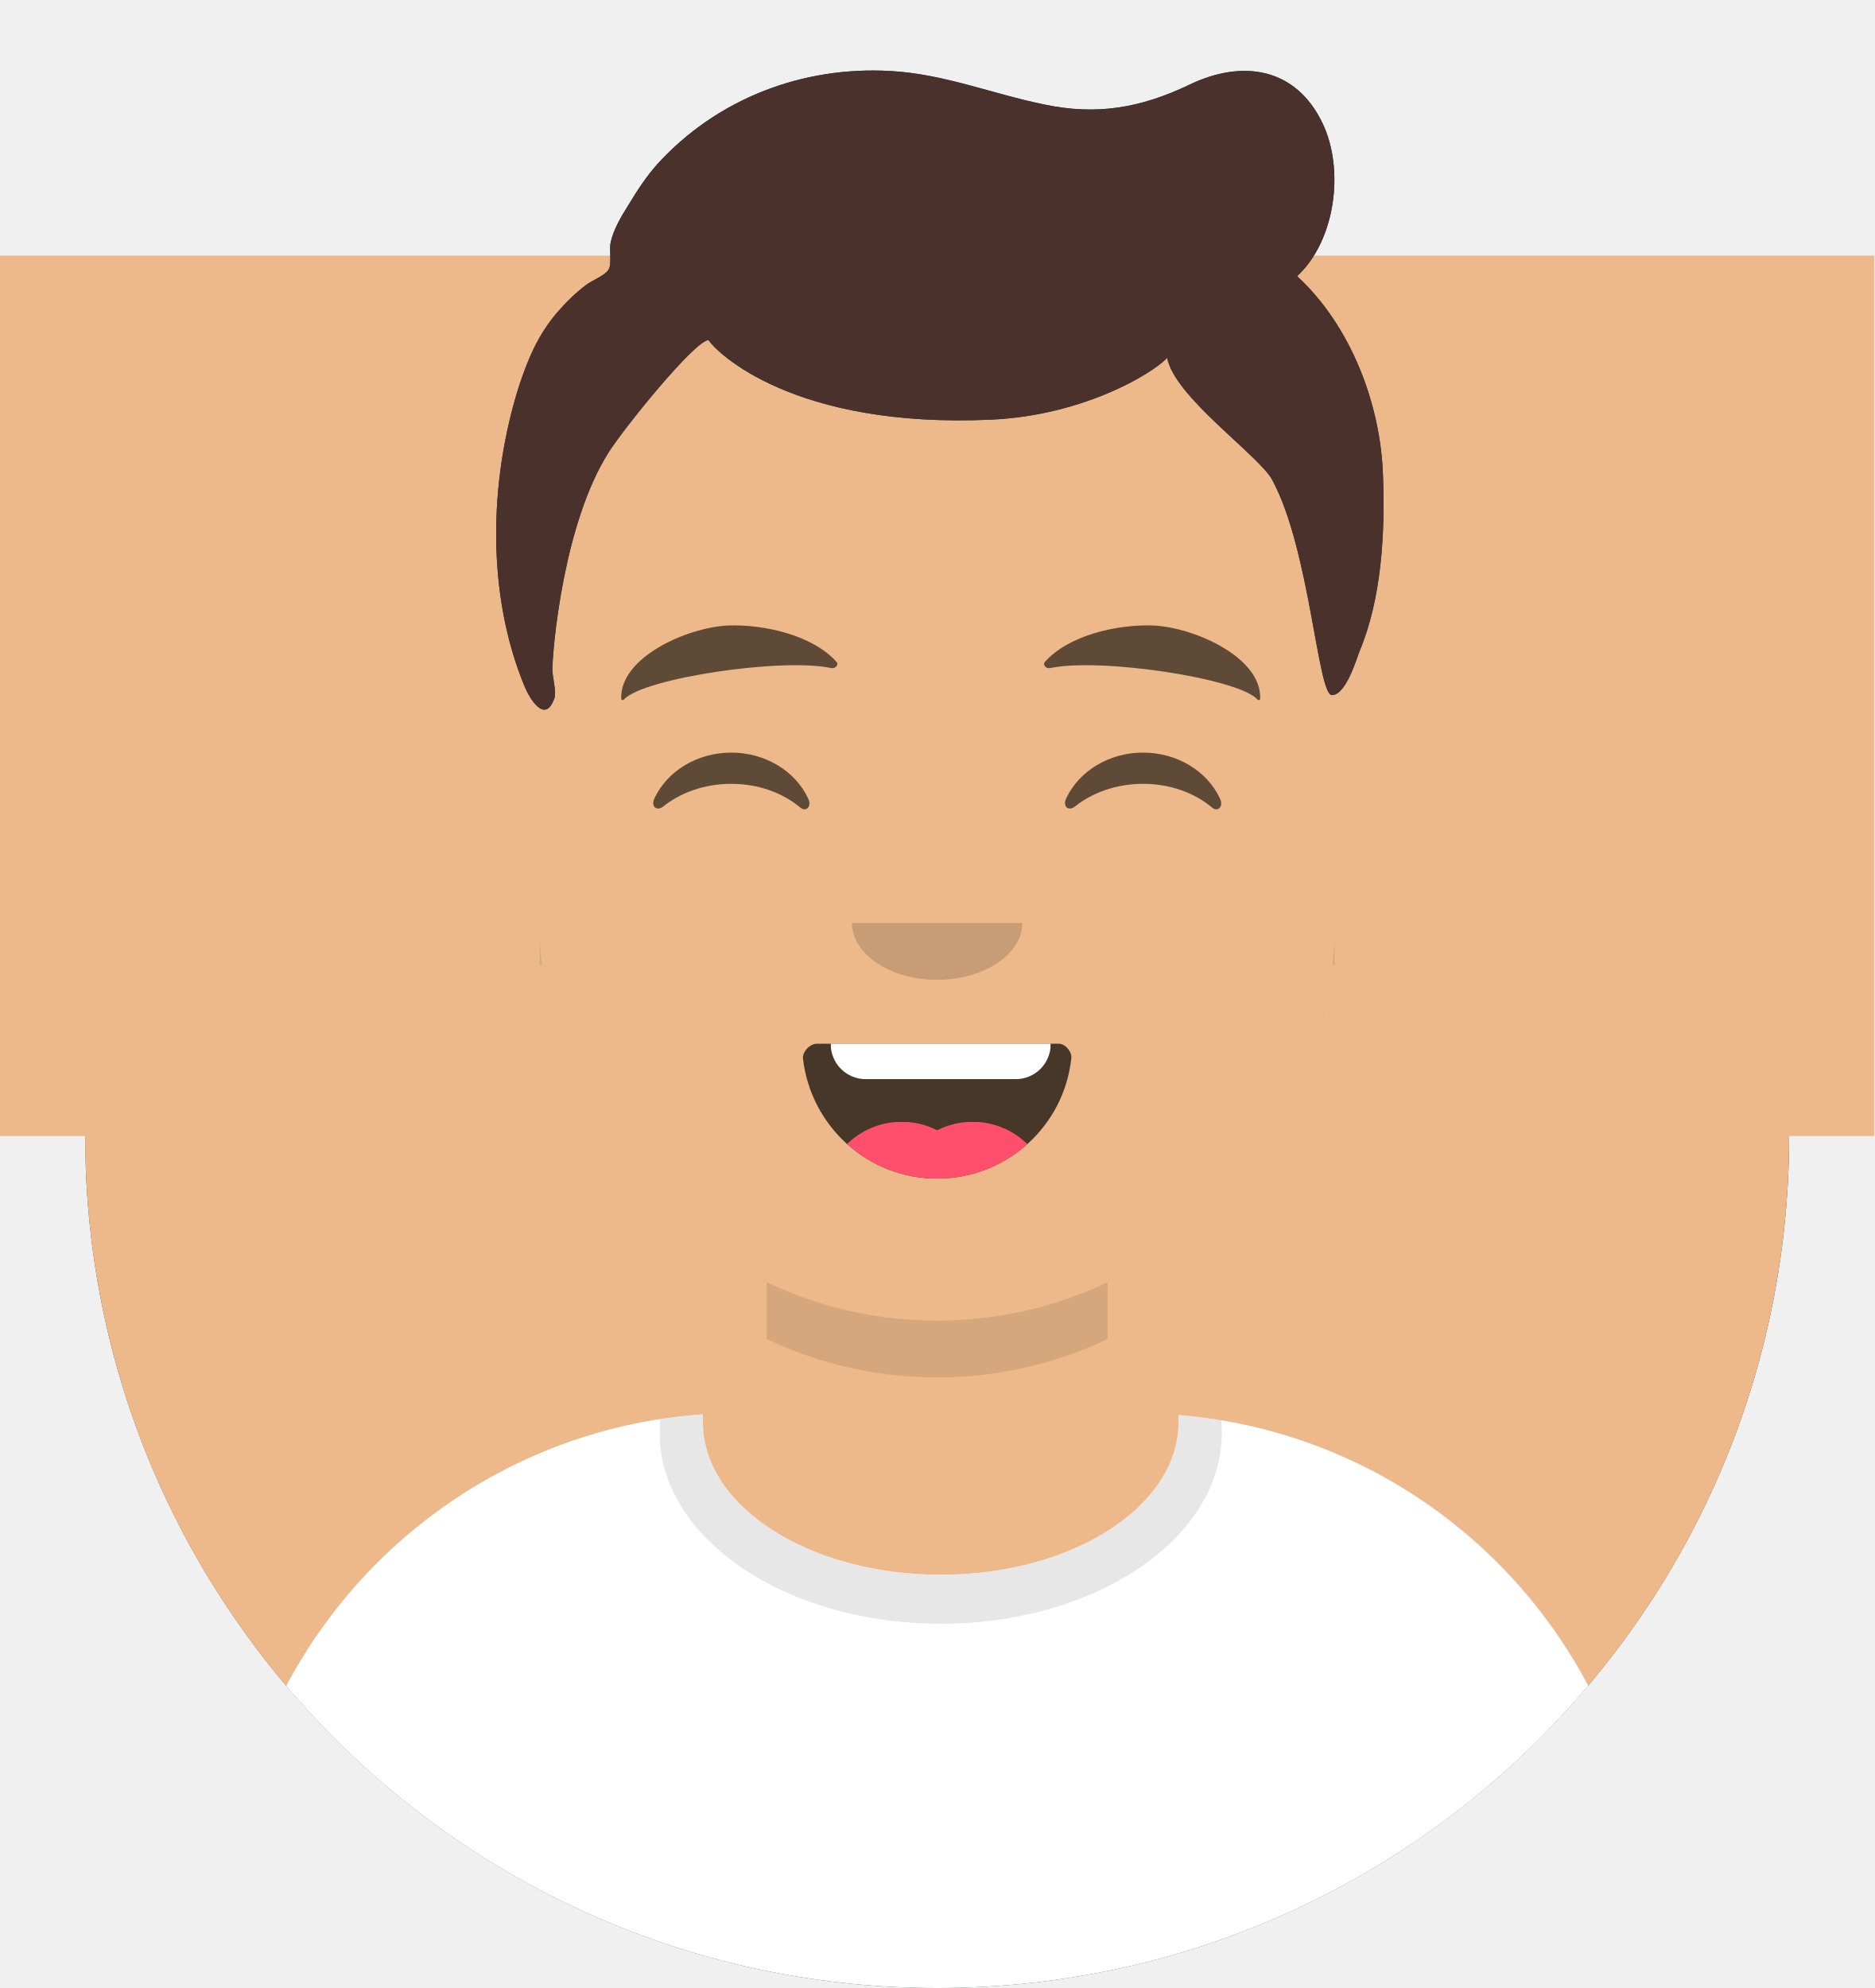
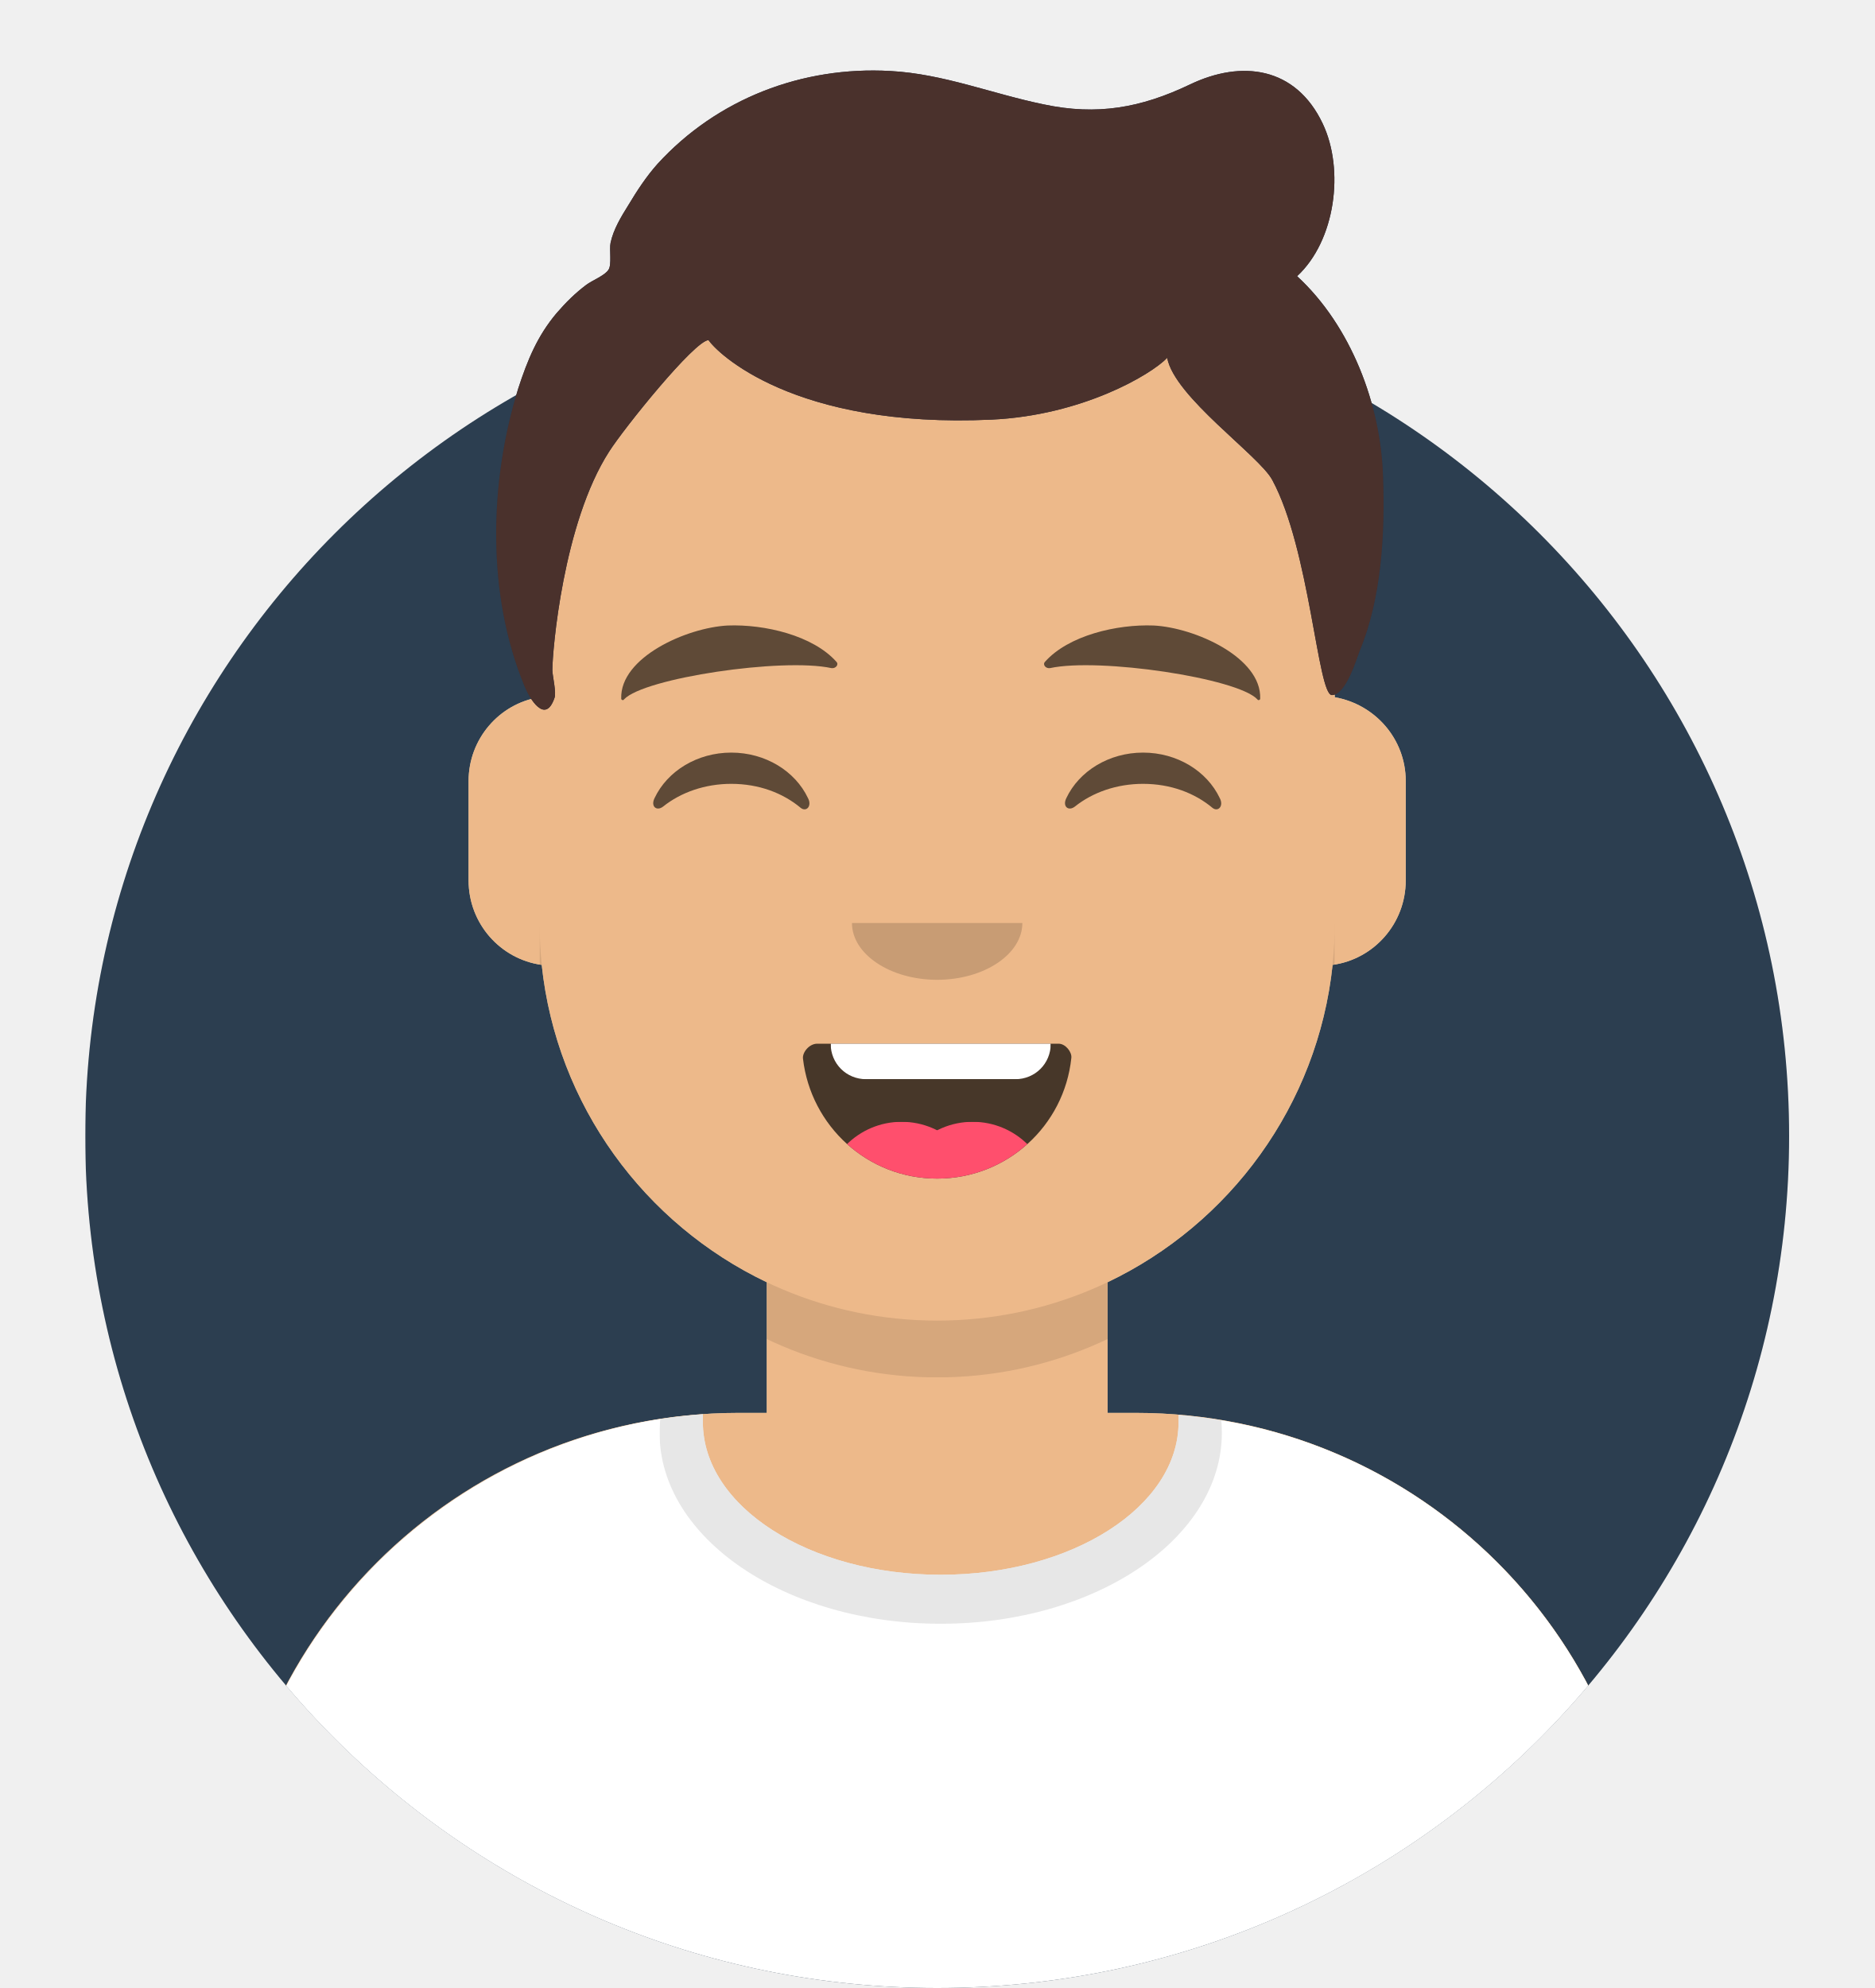
<svg xmlns="http://www.w3.org/2000/svg" version="1.1" id="Layer_1" x="0px" y="0px" viewBox="0 0 264 280" style="enable-background:new 0 0 264 280;" xml:space="preserve">
  <style type="text/css">
	.st0{fill-rule:evenodd;clip-rule:evenodd;fill:#E6E6E6;}
	.st1{filter:url(#Adobe_OpacityMaskFilter);}
	.st2{fill-rule:evenodd;clip-rule:evenodd;fill:#FFFFFF;}
	.st3{mask:url(#mask-2_1_);}
	.st4{fill-rule:evenodd;clip-rule:evenodd;fill:#2C3E50;}
	.st5{filter:url(#Adobe_OpacityMaskFilter_1_);}
	.st6{mask:url(#mask-4_1_);}
	.st7{fill-rule:evenodd;clip-rule:evenodd;fill:#D0C6AC;}
	.st8{filter:url(#Adobe_OpacityMaskFilter_2_);}
+ 	.st9{mask:url(#mask-6_1_);}
	.st10{fill-rule:evenodd;clip-rule:evenodd;fill:#EDB98A;}
	.st11{filter:url(#Adobe_OpacityMaskFilter_3_);}
	.st12{mask:url(#mask-6_2_);fill-rule:evenodd;clip-rule:evenodd;fill-opacity:0.1;}
	.st13{filter:url(#Adobe_OpacityMaskFilter_4_);}
	.st14{mask:url(#react-mask-952_1_);}
	.st15{filter:url(#Adobe_OpacityMaskFilter_5_);}
	.st16{opacity:0.6;mask:url(#react-mask-952_2_);}
	.st17{fill-rule:evenodd;clip-rule:evenodd;fill-opacity:0.16;}
	.st18{fill-rule:evenodd;clip-rule:evenodd;fill-opacity:0.7;}
	.st19{filter:url(#Adobe_OpacityMaskFilter_6_);}
	.st20{mask:url(#react-mask-934_1_);fill-rule:evenodd;clip-rule:evenodd;fill:#FFFFFF;}
	.st21{filter:url(#Adobe_OpacityMaskFilter_7_);}
	.st22{mask:url(#react-mask-934_2_);}
	.st23{fill-rule:evenodd;clip-rule:evenodd;fill:#FF4F6D;}
	.st24{fill-rule:evenodd;clip-rule:evenodd;fill-opacity:0.6;}
	.st25{filter:url(#Adobe_OpacityMaskFilter_8_);}
	.st26{mask:url(#react-mask-925_1_);}
	.st27{fill-rule:evenodd;clip-rule:evenodd;fill:#28354B;}
	.st28{filter:url(#Adobe_OpacityMaskFilter_9_);}
	.st29{mask:url(#react-mask-924_1_);}
	.st30{fill-rule:evenodd;clip-rule:evenodd;fill:#4A312C;}
</style>
  <g>
    <g transform="translate(-825, -1100)">
      <g transform="translate(825, 1100)">
        <g id="Circle" transform="translate(12, 40)">
          <g id="Circle-Background">
            <circle class="st0" cx="120" cy="120" r="120" />
          </g>
          <defs>
            <filter id="Adobe_OpacityMaskFilter" filterUnits="userSpaceOnUse" x="0" y="0" width="240" height="240">
              <feColorMatrix type="matrix" values="1 0 0 0 0  0 1 0 0 0  0 0 1 0 0  0 0 0 1 0" />
            </filter>
          </defs>
          <mask maskUnits="userSpaceOnUse" x="0" y="0" width="240" height="240" id="mask-2_1_">
            <g class="st1">
              <circle id="path-1_1_" class="st2" cx="120" cy="120" r="120" />
            </g>
          </mask>
          <g class="st3">
            <rect class="st4" width="240" height="240" />
          </g>
        </g>
        <g id="Mask">
			</g>
        <defs>
          <filter id="Adobe_OpacityMaskFilter_1_" filterUnits="userSpaceOnUse" x="-1" y="0" width="265" height="280">
            <feColorMatrix type="matrix" values="1 0 0 0 0  0 1 0 0 0  0 0 1 0 0  0 0 0 1 0" />
          </filter>
        </defs>
        <mask maskUnits="userSpaceOnUse" x="-1" y="0" width="265" height="280" id="mask-4_1_">
          <g class="st5">
            <path id="path-3_1_" class="st2" d="M12,160c0,66.3,53.7,120,120,120s120-53.7,120-120h12V0H0v160H12z" />
          </g>
        </mask>
        <g id="Avataaar" class="st6">
          <g id="Body" transform="translate(32, 36)">
            <g>
              <path class="st7" d="M124,144.6V163h4l0,0c39.8,0,72,32.2,72,72v9H0v-9c0-39.8,32.2-72,72-72l0,0h4v-18.4        c-17.2-8.2-29.6-24.9-31.7-44.7C38.5,99.1,34,94.1,34,88V74c0-5.9,4.3-10.9,10-11.8V56l0,0c0-30.9,25.1-56,56-56l0,0l0,0        c30.9,0,56,25.1,56,56v6.2c5.7,1,10,5.9,10,11.8v14c0,6.1-4.5,11.1-10.3,11.9C153.6,119.7,141.2,136.4,124,144.6z" />
            </g>
            <defs>
              <filter id="Adobe_OpacityMaskFilter_2_" filterUnits="userSpaceOnUse" x="-32" y="0" width="264" height="244">
                <feColorMatrix type="matrix" values="1 0 0 0 0  0 1 0 0 0  0 0 1 0 0  0 0 0 1 0" />
              </filter>
            </defs>
            <mask maskUnits="userSpaceOnUse" x="-32" y="0" width="264" height="244" id="mask-6_1_">
              <g class="st8">
                <path id="path-5_1_" class="st2" d="M124,144.6V163h4l0,0c39.8,0,72,32.2,72,72v9H0v-9c0-39.8,32.2-72,72-72l0,0h4v-18.4         c-17.2-8.2-29.6-24.9-31.7-44.7C38.5,99.1,34,94.1,34,88V74c0-5.9,4.3-10.9,10-11.8V56l0,0c0-30.9,25.1-56,56-56l0,0l0,0         c30.9,0,56,25.1,56,56v6.2c5.7,1,10,5.9,10,11.8v14c0,6.1-4.5,11.1-10.3,11.9C153.6,119.7,141.2,136.4,124,144.6z" />
              </g>
            </mask>
            <g class="st9">
              <g id="Color" transform="translate(-32, 0)">
                <rect class="st10" width="264" height="244" />
              </g>
            </g>
            <defs>
              <filter id="Adobe_OpacityMaskFilter_3_" filterUnits="userSpaceOnUse" x="44" y="79" width="112" height="79">
                <feColorMatrix type="matrix" values="1 0 0 0 0  0 1 0 0 0  0 0 1 0 0  0 0 0 1 0" />
              </filter>
            </defs>
            <mask maskUnits="userSpaceOnUse" x="44" y="79" width="112" height="79" id="mask-6_2_">
              <g class="st11">
                <path id="path-5_2_" class="st2" d="M124,144.6V163h4l0,0c39.8,0,72,32.2,72,72v9H0v-9c0-39.8,32.2-72,72-72l0,0h4v-18.4         c-17.2-8.2-29.6-24.9-31.7-44.7C38.5,99.1,34,94.1,34,88V74c0-5.9,4.3-10.9,10-11.8V56l0,0c0-30.9,25.1-56,56-56l0,0l0,0         c30.9,0,56,25.1,56,56v6.2c5.7,1,10,5.9,10,11.8v14c0,6.1-4.5,11.1-10.3,11.9C153.6,119.7,141.2,136.4,124,144.6z" />
              </g>
            </mask>
            <path id="Neck-Shadow" class="st12" d="M156,79v23c0,30.9-25.1,56-56,56s-56-25.1-56-56V79v15c0,30.9,25.1,56,56,56       s56-25.1,56-56V79z" />
          </g>
          <g transform="translate(0, 170)">
            <g id="Clothes">
              <path class="st0" d="M166,29.3c37,3,66,34,66,71.8v8.9H32v-8.9C32,63,61.6,31.8,99,29.2c0,0.4,0,0.7,0,1.1        c0,11.9,15,21.5,33.5,21.5S166,42.2,166,30.3C166,30,166,29.6,166,29.3z" />
            </g>
            <defs>
              <filter id="Adobe_OpacityMaskFilter_4_" filterUnits="userSpaceOnUse" x="0" y="0" width="264" height="110">
                <feColorMatrix type="matrix" values="1 0 0 0 0  0 1 0 0 0  0 0 1 0 0  0 0 0 1 0" />
              </filter>
            </defs>
            <mask maskUnits="userSpaceOnUse" x="0" y="0" width="264" height="110" id="react-mask-952_1_">
              <g class="st13">
                <path id="react-path-951_1_" class="st2" d="M166,29.3c37,3,66,34,66,71.8v8.9H32v-8.9C32,63,61.6,31.8,99,29.2         c0,0.4,0,0.7,0,1.1c0,11.9,15,21.5,33.5,21.5S166,42.2,166,30.3C166,30,166,29.6,166,29.3z" />
              </g>
            </mask>
            <g class="st14">
              <rect class="st2" width="264" height="110" />
            </g>
            <defs>
              <filter id="Adobe_OpacityMaskFilter_5_" filterUnits="userSpaceOnUse" x="92.9" y="4.9" width="79.3" height="53.8">
                <feColorMatrix type="matrix" values="1 0 0 0 0  0 1 0 0 0  0 0 1 0 0  0 0 0 1 0" />
              </filter>
            </defs>
            <mask maskUnits="userSpaceOnUse" x="92.9" y="4.9" width="79.3" height="53.8" id="react-mask-952_2_">
              <g class="st15">
                <path id="react-path-951_2_" class="st2" d="M166,29.3c37,3,66,34,66,71.8v8.9H32v-8.9C32,63,61.6,31.8,99,29.2         c0,0.4,0,0.7,0,1.1c0,11.9,15,21.5,33.5,21.5S166,42.2,166,30.3C166,30,166,29.6,166,29.3z" />
              </g>
            </mask>
            <g id="Shadowy" class="st16">
              <g transform="translate(92, 4)">
                <ellipse class="st17" cx="40.5" cy="27.8" rx="39.6" ry="26.9" />
              </g>
            </g>
          </g>
          <g id="Face" transform="translate(76, 82)">
            <g transform="translate(2, 52)">
              <g id="Mouth">
                <path class="st18" d="M35.1,15.1C36.2,24.6,44.2,32,54,32c9.8,0,17.9-7.4,18.9-17c0.1-0.8-0.8-2-1.8-2c-14.9,0-26.3,0-34,0         C36,13,35,14.2,35.1,15.1z" />
              </g>
              <defs>
                <filter id="Adobe_OpacityMaskFilter_6_" filterUnits="userSpaceOnUse" x="39" y="2" width="31" height="16">
                  <feColorMatrix type="matrix" values="1 0 0 0 0  0 1 0 0 0  0 0 1 0 0  0 0 0 1 0" />
                </filter>
              </defs>
              <mask maskUnits="userSpaceOnUse" x="39" y="2" width="31" height="16" id="react-mask-934_1_">
                <g class="st19">
                  <path id="react-path-933_1_" class="st2" d="M35.1,15.1C36.2,24.6,44.2,32,54,32c9.8,0,17.9-7.4,18.9-17          c0.1-0.8-0.8-2-1.8-2c-14.9,0-26.3,0-34,0C36,13,35,14.2,35.1,15.1z" />
                </g>
              </mask>
              <path id="Teeth" class="st20" d="M44,2h21c2.8,0,5,2.2,5,5v6c0,2.8-2.2,5-5,5H44c-2.8,0-5-2.2-5-5V7C39,4.2,41.2,2,44,2z" />
              <defs>
                <filter id="Adobe_OpacityMaskFilter_7_" filterUnits="userSpaceOnUse" x="38" y="24" width="32" height="22">
                  <feColorMatrix type="matrix" values="1 0 0 0 0  0 1 0 0 0  0 0 1 0 0  0 0 0 1 0" />
                </filter>
              </defs>
              <mask maskUnits="userSpaceOnUse" x="38" y="24" width="32" height="22" id="react-mask-934_2_">
                <g class="st21">
                  <path id="react-path-933_2_" class="st2" d="M35.1,15.1C36.2,24.6,44.2,32,54,32c9.8,0,17.9-7.4,18.9-17          c0.1-0.8-0.8-2-1.8-2c-14.9,0-26.3,0-34,0C36,13,35,14.2,35.1,15.1z" />
                </g>
              </mask>
              <g id="Tongue" class="st22">
                <g transform="translate(38, 24)">
                  <circle class="st23" cx="11" cy="11" r="11" />
                  <circle class="st23" cx="21" cy="11" r="11" />
                </g>
              </g>
            </g>
            <g transform="translate(28, 40)">
              <path id="Nose" class="st17" d="M16,8c0,4.4,5.4,8,12,8l0,0c6.6,0,12-3.6,12-8" />
            </g>
            <g transform="translate(0, 8)">
              <path id="Squint" class="st24" d="M16.2,22.4C18,18.6,22.2,16,27,16c4.8,0,9,2.6,10.8,6.4c0.6,1.1-0.2,2-1,1.4        c-2.5-2.1-5.9-3.4-9.8-3.4c-3.7,0-7.1,1.2-9.6,3.2C16.5,24.3,15.6,23.6,16.2,22.4z" />
              <path class="st24" d="M74.2,22.4C76,18.6,80.2,16,85,16c4.8,0,9,2.6,10.8,6.4c0.6,1.1-0.2,2-1,1.4c-2.5-2.1-5.9-3.4-9.8-3.4        c-3.7,0-7.1,1.2-9.6,3.2C74.5,24.3,73.6,23.6,74.2,22.4z" />
            </g>
            <g>
              <path id="Eyebrow" class="st24" d="M26.5,6.1c-5.8,0.3-15.2,4.5-15,10.3c0,0.2,0.3,0.3,0.4,0.1c2.8-3,22.3-5.9,29.2-4.4        c0.6,0.1,1.1-0.5,0.7-0.9C38.5,7.5,31.7,5.9,26.5,6.1" />
              <path class="st24" d="M86.5,6.1c5.8,0.3,15.2,4.5,15,10.3c0,0.2-0.3,0.3-0.4,0.1c-2.8-3-22.3-5.9-29.2-4.4        c-0.6,0.1-1.1-0.5-0.7-0.9C74.5,7.5,81.3,5.9,86.5,6.1" />
            </g>
          </g>
          <g id="Top">
            <defs>
              <filter id="Adobe_OpacityMaskFilter_8_" filterUnits="userSpaceOnUse" x="-1" y="0" width="264" height="280">
                <feColorMatrix type="matrix" values="1 0 0 0 0  0 1 0 0 0  0 0 1 0 0  0 0 0 1 0" />
              </filter>
            </defs>
            <mask maskUnits="userSpaceOnUse" x="-1" y="0" width="264" height="280" id="react-mask-925_1_">
              <g class="st25">
                <rect id="react-path-927_1_" class="st2" width="264" height="280" />
              </g>
            </mask>
            <g class="st26">
              <g transform="translate(-1, 0)">
                <g id="Short-Hair">
                  <path class="st27" d="M183.7,38.9c5.4-5,6.7-15,3.6-21.5c-3.8-8-11.4-9-18.7-5.5c-6.9,3.3-13.1,4.4-20.6,2.8          c-7.3-1.5-14.1-4.3-21.6-4.7C114,9.3,102,13.9,93.6,23.1c-1.6,1.8-2.9,3.8-4.1,5.8c-1,1.6-2.1,3.4-2.5,5.3          c-0.2,0.9,0.2,3.1-0.3,3.8c-0.5,0.8-2.3,1.5-3.1,2.1c-1.6,1.2-2.9,2.5-4.2,4c-2.7,3.2-4.1,6.6-5.4,10.6          c-4.1,13.2-4.5,29,0.9,42c0.7,1.7,2.9,5.4,4.2,1.6c0.3-0.7-0.3-3.2-0.3-3.9c0-2.7,1.5-20.7,8-30.8c2.1-3.3,12-15.6,14-15.7          c1.1,1.7,11.9,12.5,39.9,11.2c12.7-0.6,22.4-6.3,24.7-8.7c1,5.5,13,13.8,14.8,17.2c5.3,9.8,6.4,30.3,8.4,30.3          s3.5-5.2,3.9-6.2c3.1-7.4,3.6-16.6,3.3-24.6C195.5,57,191.3,45.9,183.7,38.9z" />
                </g>
                <defs>
                  <filter id="Adobe_OpacityMaskFilter_9_" filterUnits="userSpaceOnUse" x="0" y="0" width="264" height="280">
                    <feColorMatrix type="matrix" values="1 0 0 0 0  0 1 0 0 0  0 0 1 0 0  0 0 0 1 0" />
                  </filter>
                </defs>
                <mask maskUnits="userSpaceOnUse" x="0" y="0" width="264" height="280" id="react-mask-924_1_">
                  <g class="st28">
                    <path id="react-path-926_1_" class="st2" d="M183.7,38.9c5.4-5,6.7-15,3.6-21.5c-3.8-8-11.4-9-18.7-5.5           c-6.9,3.3-13.1,4.4-20.6,2.8c-7.3-1.5-14.1-4.3-21.6-4.7C114,9.3,102,13.9,93.6,23.1c-1.6,1.8-2.9,3.8-4.1,5.8           c-1,1.6-2.1,3.4-2.5,5.3c-0.2,0.9,0.2,3.1-0.3,3.8c-0.5,0.8-2.3,1.5-3.1,2.1c-1.6,1.2-2.9,2.5-4.2,4           c-2.7,3.2-4.1,6.6-5.4,10.6c-4.1,13.2-4.5,29,0.9,42c0.7,1.7,2.9,5.4,4.2,1.6c0.3-0.7-0.3-3.2-0.3-3.9           c0-2.7,1.5-20.7,8-30.8c2.1-3.3,12-15.6,14-15.7c1.1,1.7,11.9,12.5,39.9,11.2c12.7-0.6,22.4-6.3,24.7-8.7           c1,5.5,13,13.8,14.8,17.2c5.3,9.8,6.4,30.3,8.4,30.3s3.5-5.2,3.9-6.2c3.1-7.4,3.6-16.6,3.3-24.6           C195.5,57,191.3,45.9,183.7,38.9z" />
                  </g>
                </mask>
                <g class="st29">
                  <g transform="translate(0, 0) ">
                    <rect class="st30" width="264" height="280" />
                  </g>
                </g>
              </g>
            </g>
          </g>
        </g>
      </g>
    </g>
  </g>
</svg>
